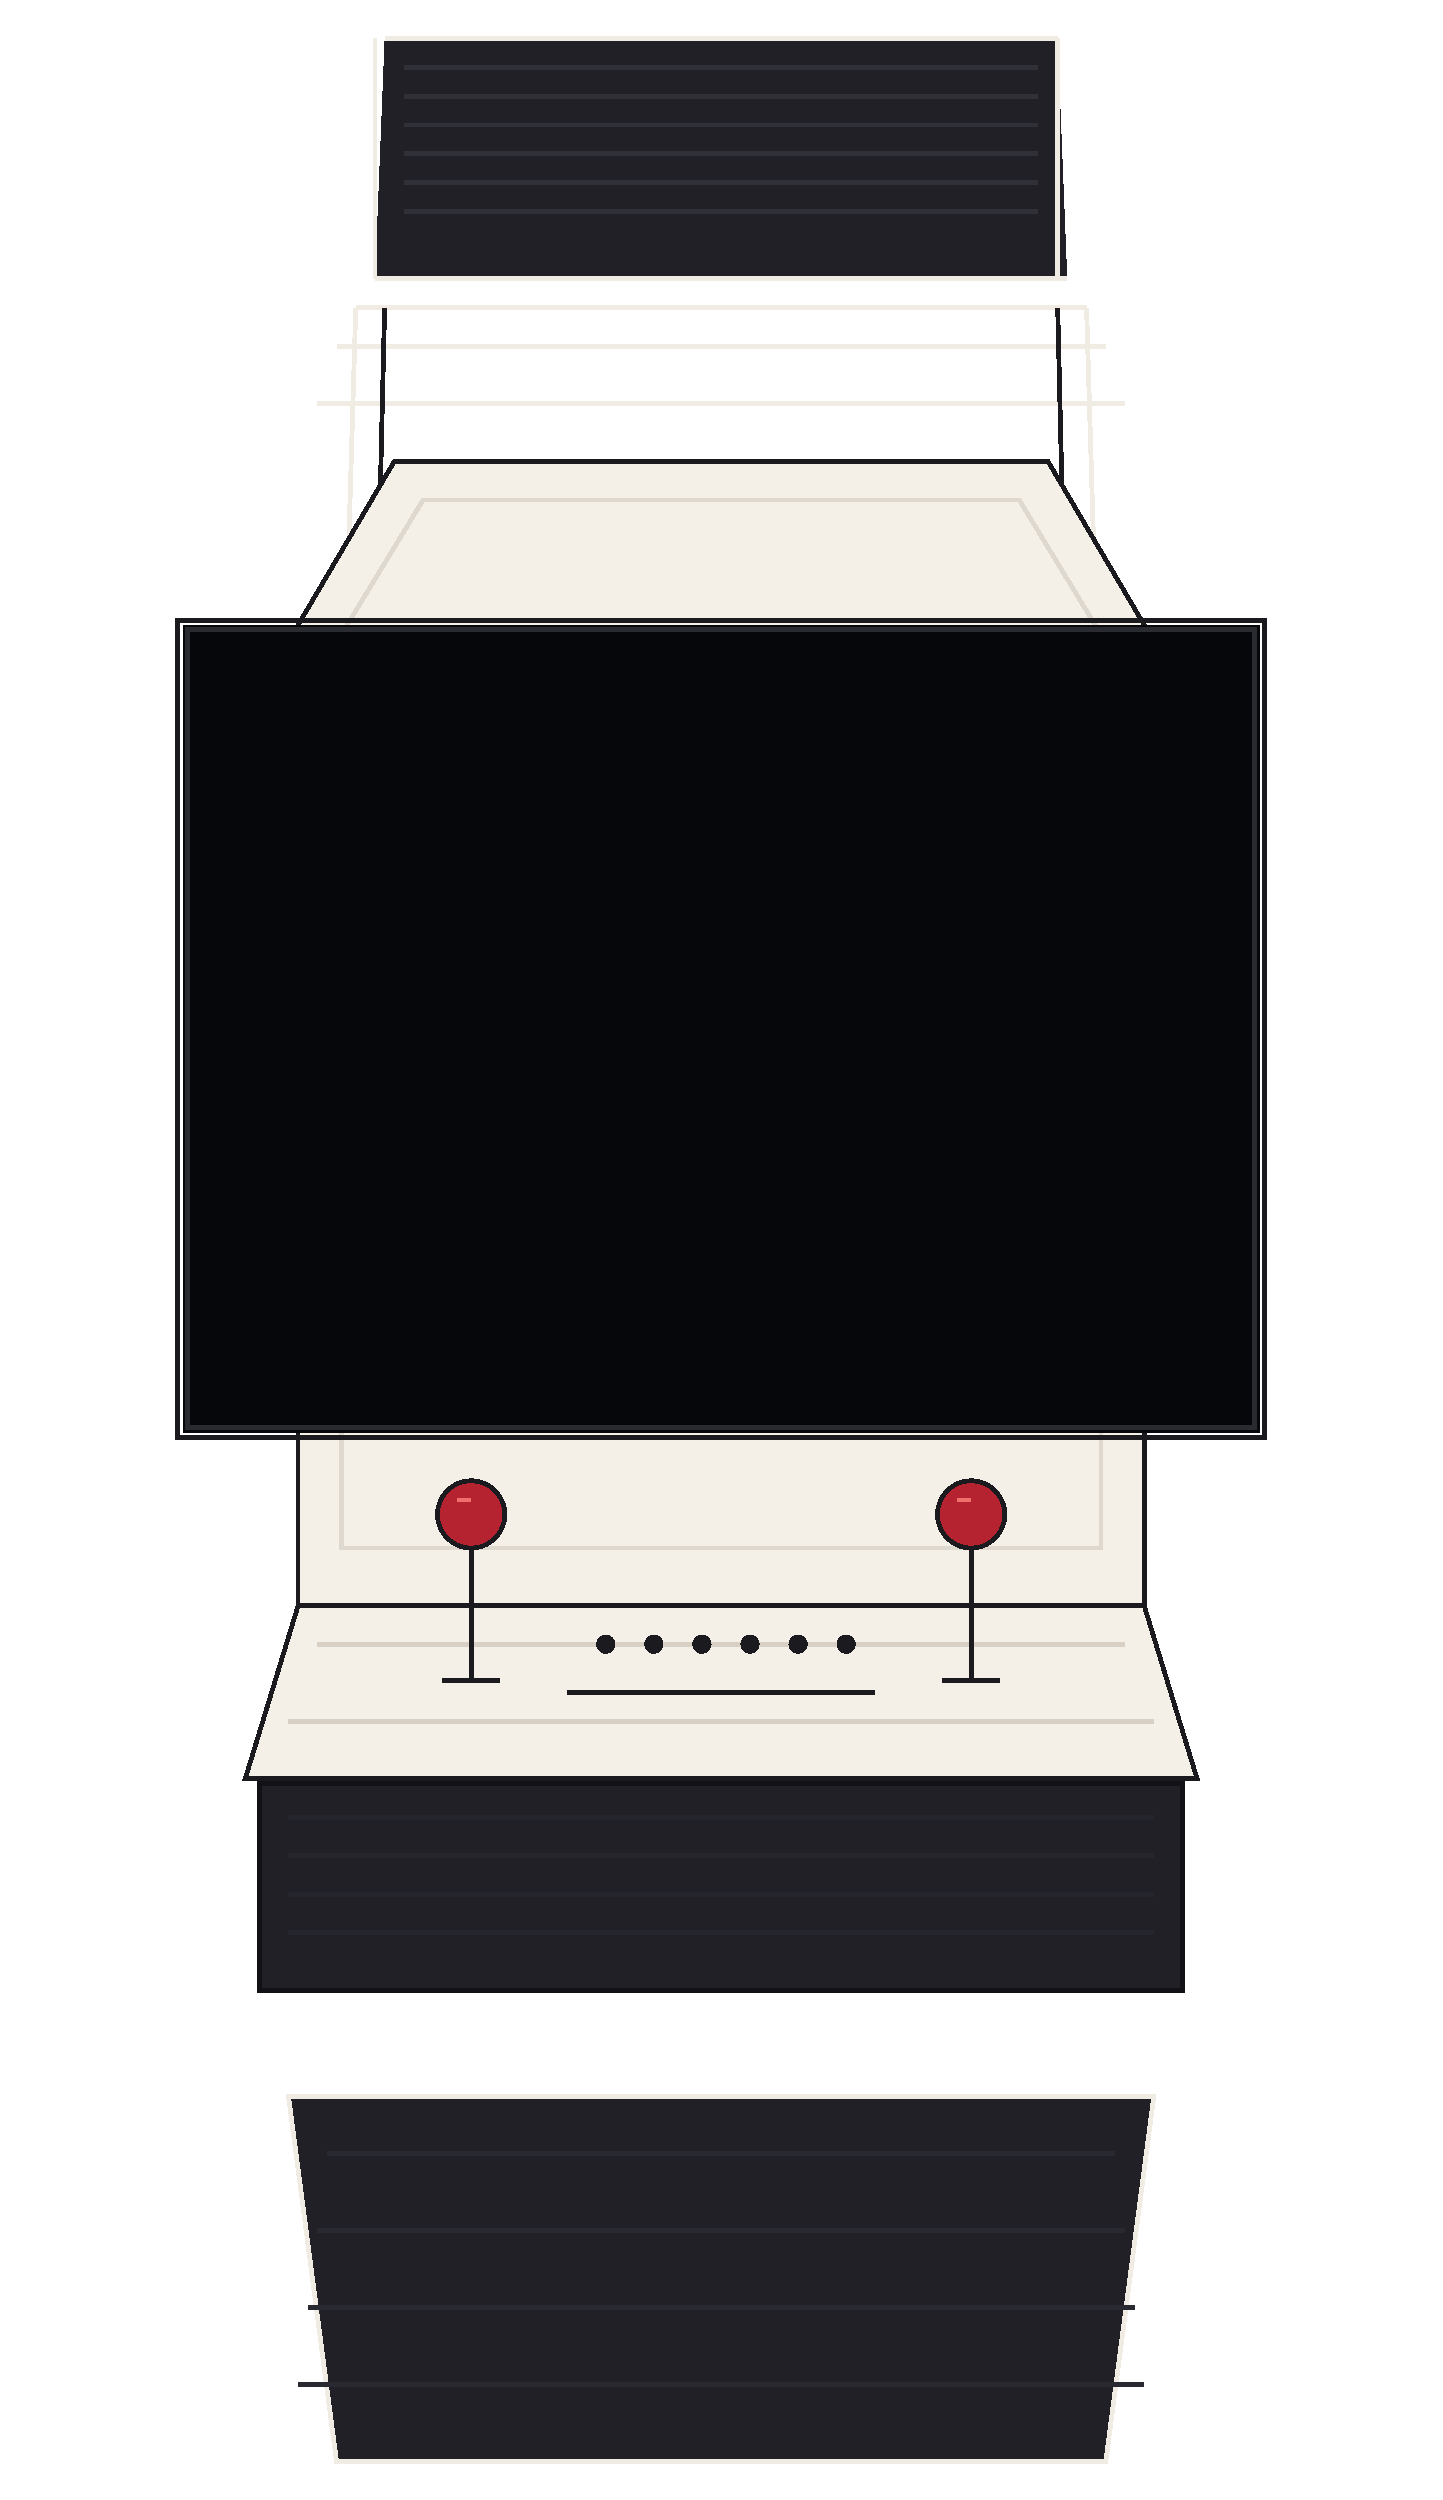
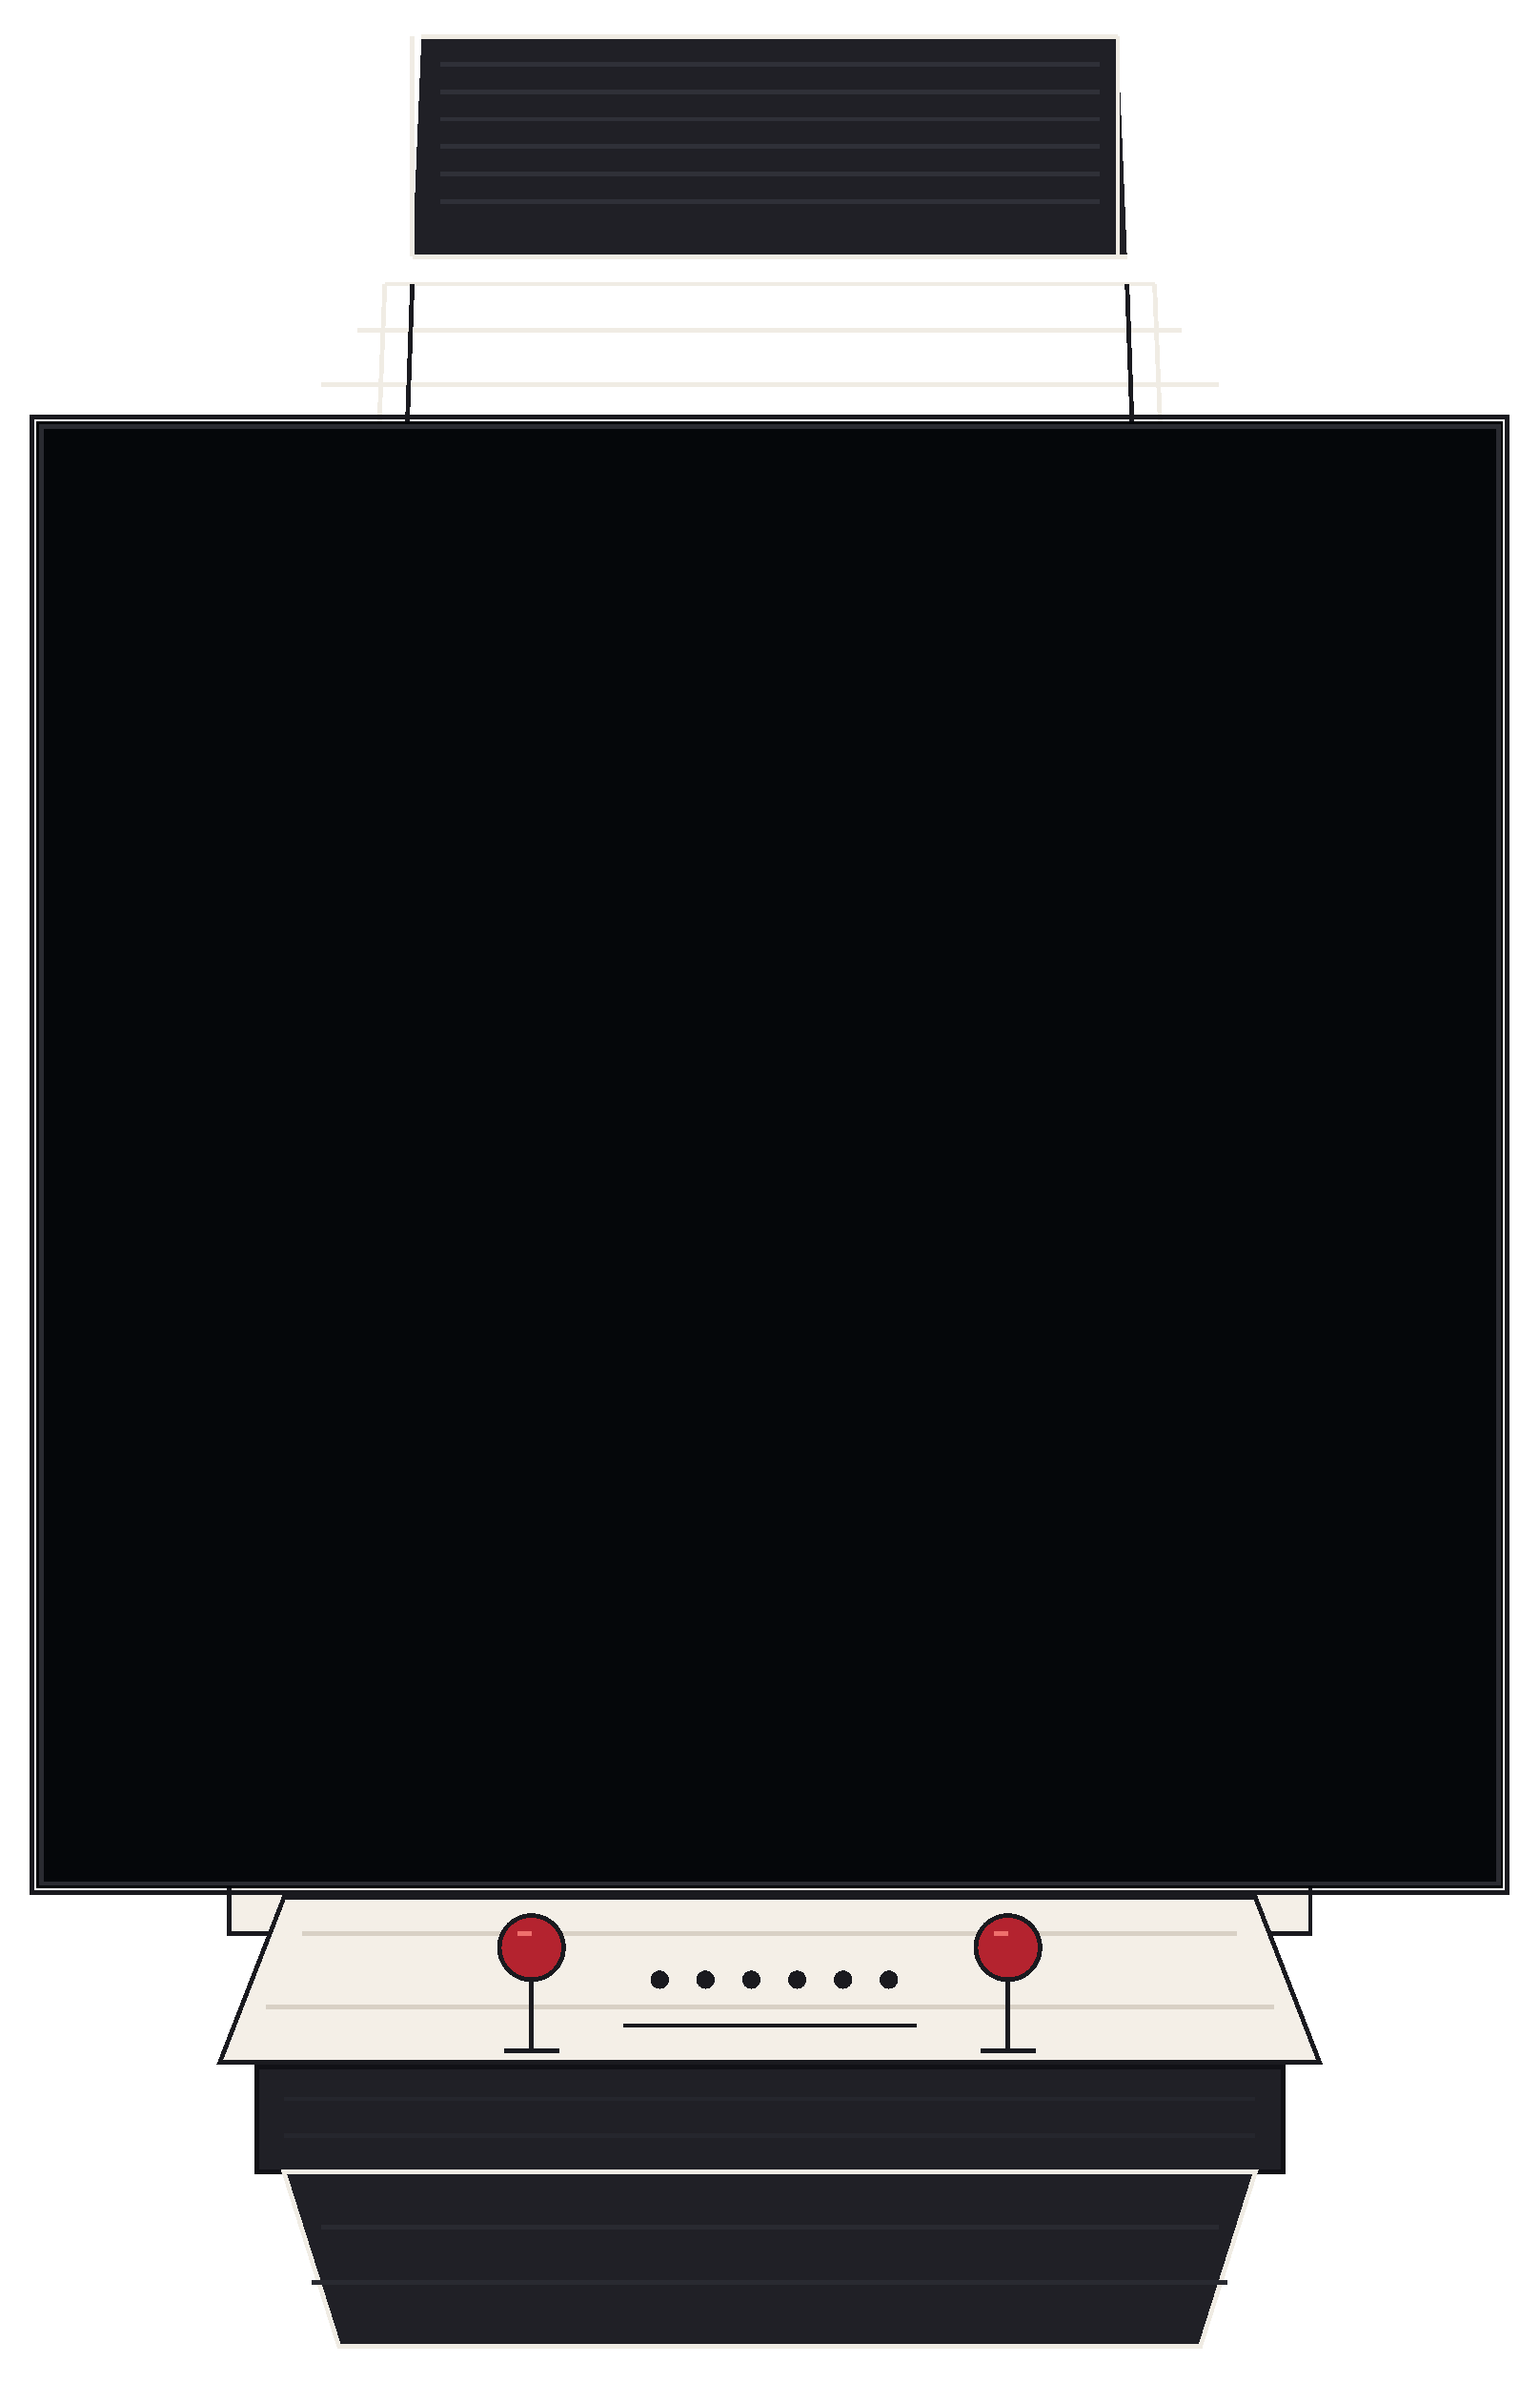
- <svg xmlns="http://www.w3.org/2000/svg" width="300" height="520" viewBox="0 0 300 520" shape-rendering="crispEdges">
-   <rect x="0" y="0" width="300" height="520" fill="none" />
-   <path d="M80 8h140l2 50H78z" fill="#202026" />
-   <path d="M80 8h140M78 58h144M78 8v50M220 8v50" fill="none" stroke="#f0ece4" stroke-width="1" />
-   <path d="M84 14h132M84 20h132M84 26h132M84 32h132M84 38h132M84 44h132" fill="none" stroke="#2f3038" stroke-width="1" />
-   <path d="M74 64h152M70 72h160M66 84h168" fill="none" stroke="#f0ece4" stroke-width="1" />
-   <path d="M74 64L66 332M226 64l8 268M66 332l-12 38M234 332l12 38" fill="none" stroke="#f0ece4" stroke-width="1" />
-   <path d="M80 64L74 318M220 64l6 254M74 318l-9 40M226 318l9 40" fill="none" stroke="#1a1a1f" stroke-width="1" />
-   <path d="M66 332h168M54 370h192M54 414h192M60 436h180" fill="none" stroke="#f0ece4" stroke-width="1" />
-   <path d="M82 96h136l20 34v204H62V130z" fill="#f4efe7" />
-   <path d="M82 96h136l20 34v204H62V130z" fill="none" stroke="#1a1a1f" stroke-width="1" />
-   <path d="M88 104h124l17 28v190H71V132z" fill="none" stroke="#ded8ce" stroke-width="1" />
-   <rect x="38" y="130" width="224" height="168" fill="#05070a" />
-   <rect x="37" y="129" width="226" height="170" fill="none" stroke="#1a1a1f" stroke-width="1" />
-   <rect x="39" y="131" width="222" height="166" fill="none" stroke="#2a2b31" stroke-width="1" />
-   <path d="M62 334h176l11 36H51z" fill="#f4efe7" />
-   <path d="M62 334h176l11 36H51z" fill="none" stroke="#1a1a1f" stroke-width="1" />
-   <path d="M66 342h168M60 358h180" fill="none" stroke="#d8d0c5" stroke-width="1" />
-   <path d="M54 371h192v43H54z" fill="#202026" />
-   <path d="M60 378h180M60 386h180M60 394h180M60 402h180" fill="none" stroke="#25262d" stroke-width="1" />
-   <path d="M54 371h192v43H54z" fill="none" stroke="#111116" stroke-width="1" />
-   <path d="M60 436h180l-10 76H70z" fill="#202026" />
-   <path d="M60 436h180l-10 76H70z" fill="none" stroke="#f0ece4" stroke-width="1" />
-   <path d="M68 448h164M66 464h168M64 480h172M62 496h176" fill="none" stroke="#292a31" stroke-width="1" />
-   <line x1="98" y1="320" x2="98" y2="350" stroke="#1a1a1f" stroke-width="1" />
-   <line x1="202" y1="320" x2="202" y2="350" stroke="#1a1a1f" stroke-width="1" />
-   <rect x="92" y="349" width="12" height="1" fill="#1a1a1f" />
-   <rect x="196" y="349" width="12" height="1" fill="#1a1a1f" />
-   <circle cx="98" cy="315" r="7" fill="#b4232f" />
-   <circle cx="98" cy="315" r="7" fill="none" stroke="#1a1a1f" stroke-width="1" />
-   <circle cx="202" cy="315" r="7" fill="#b4232f" />
-   <circle cx="202" cy="315" r="7" fill="none" stroke="#1a1a1f" stroke-width="1" />
-   <path d="M95 312h3M199 312h3" fill="none" stroke="#ef6f6c" stroke-width="1" />
-   <circle cx="126" cy="342" r="2" fill="#1a1a1f" />
-   <circle cx="136" cy="342" r="2" fill="#1a1a1f" />
-   <circle cx="146" cy="342" r="2" fill="#1a1a1f" />
-   <circle cx="156" cy="342" r="2" fill="#1a1a1f" />
-   <circle cx="166" cy="342" r="2" fill="#1a1a1f" />
-   <circle cx="176" cy="342" r="2" fill="#1a1a1f" />
-   <path d="M118 352h64" fill="none" stroke="#1a1a1f" stroke-width="1" />
+ <svg xmlns="http://www.w3.org/2000/svg" width="336" height="520" viewBox="0 0 336 520" shape-rendering="crispEdges">
+   <rect x="0" y="0" width="336" height="520" fill="none" />
+   <path d="M92 8h152l2 48H90z" fill="#202026" />
+   <path d="M92 8h152M90 56h156M90 8v48M244 8v48" fill="none" stroke="#f0ece4" stroke-width="1" />
+   <path d="M96 14h144M96 20h144M96 26h144M96 32h144M96 38h144M96 44h144" fill="none" stroke="#2f3038" stroke-width="1" />
+   <path d="M84 62h168M78 72h180M70 84h196" fill="none" stroke="#f0ece4" stroke-width="1" />
+   <path d="M84 62L70 412M252 62l14 350M70 412l-14 38M266 412l14 38" fill="none" stroke="#f0ece4" stroke-width="1" />
+   <path d="M90 62L78 398M246 62l12 336M78 398l-10 40M258 398l10 40" fill="none" stroke="#1a1a1f" stroke-width="1" />
+   <path d="M70 412h196M56 450h224M62 474h212" fill="none" stroke="#f0ece4" stroke-width="1" />
+   <path d="M74 96h188l24 34v292H50V130z" fill="#f4efe7" />
+   <path d="M74 96h188l24 34v292H50V130z" fill="none" stroke="#1a1a1f" stroke-width="1" />
+   <path d="M80 104h176l20 28v278H60V132z" fill="none" stroke="#ded8ce" stroke-width="1" />
+   <rect x="8" y="92" width="320" height="320" fill="#05070a" />
+   <rect x="7" y="91" width="322" height="322" fill="none" stroke="#1a1a1f" stroke-width="1" />
+   <rect x="9" y="93" width="318" height="318" fill="none" stroke="#2a2b31" stroke-width="1" />
+   <path d="M62 414h212l14 36H48z" fill="#f4efe7" />
+   <path d="M62 414h212l14 36H48z" fill="none" stroke="#1a1a1f" stroke-width="1" />
+   <path d="M66 422h204M58 438h220" fill="none" stroke="#d8d0c5" stroke-width="1" />
+   <path d="M56 451h224v23H56z" fill="#202026" />
+   <path d="M62 458h212M62 466h212" fill="none" stroke="#25262d" stroke-width="1" />
+   <path d="M56 451h224v23H56z" fill="none" stroke="#111116" stroke-width="1" />
+   <path d="M62 474h212l-12 38H74z" fill="#202026" />
+   <path d="M62 474h212l-12 38H74z" fill="none" stroke="#f0ece4" stroke-width="1" />
+   <path d="M70 486h196M68 498h200" fill="none" stroke="#292a31" stroke-width="1" />
+   <line x1="116" y1="430" x2="116" y2="448" stroke="#1a1a1f" stroke-width="1" />
+   <line x1="220" y1="430" x2="220" y2="448" stroke="#1a1a1f" stroke-width="1" />
+   <rect x="110" y="447" width="12" height="1" fill="#1a1a1f" />
+   <rect x="214" y="447" width="12" height="1" fill="#1a1a1f" />
+   <circle cx="116" cy="425" r="7" fill="#b4232f" />
+   <circle cx="116" cy="425" r="7" fill="none" stroke="#1a1a1f" stroke-width="1" />
+   <circle cx="220" cy="425" r="7" fill="#b4232f" />
+   <circle cx="220" cy="425" r="7" fill="none" stroke="#1a1a1f" stroke-width="1" />
+   <path d="M113 422h3M217 422h3" fill="none" stroke="#ef6f6c" stroke-width="1" />
+   <circle cx="144" cy="432" r="2" fill="#1a1a1f" />
+   <circle cx="154" cy="432" r="2" fill="#1a1a1f" />
+   <circle cx="164" cy="432" r="2" fill="#1a1a1f" />
+   <circle cx="174" cy="432" r="2" fill="#1a1a1f" />
+   <circle cx="184" cy="432" r="2" fill="#1a1a1f" />
+   <circle cx="194" cy="432" r="2" fill="#1a1a1f" />
+   <path d="M136 442h64" fill="none" stroke="#1a1a1f" stroke-width="1" />
</svg>
